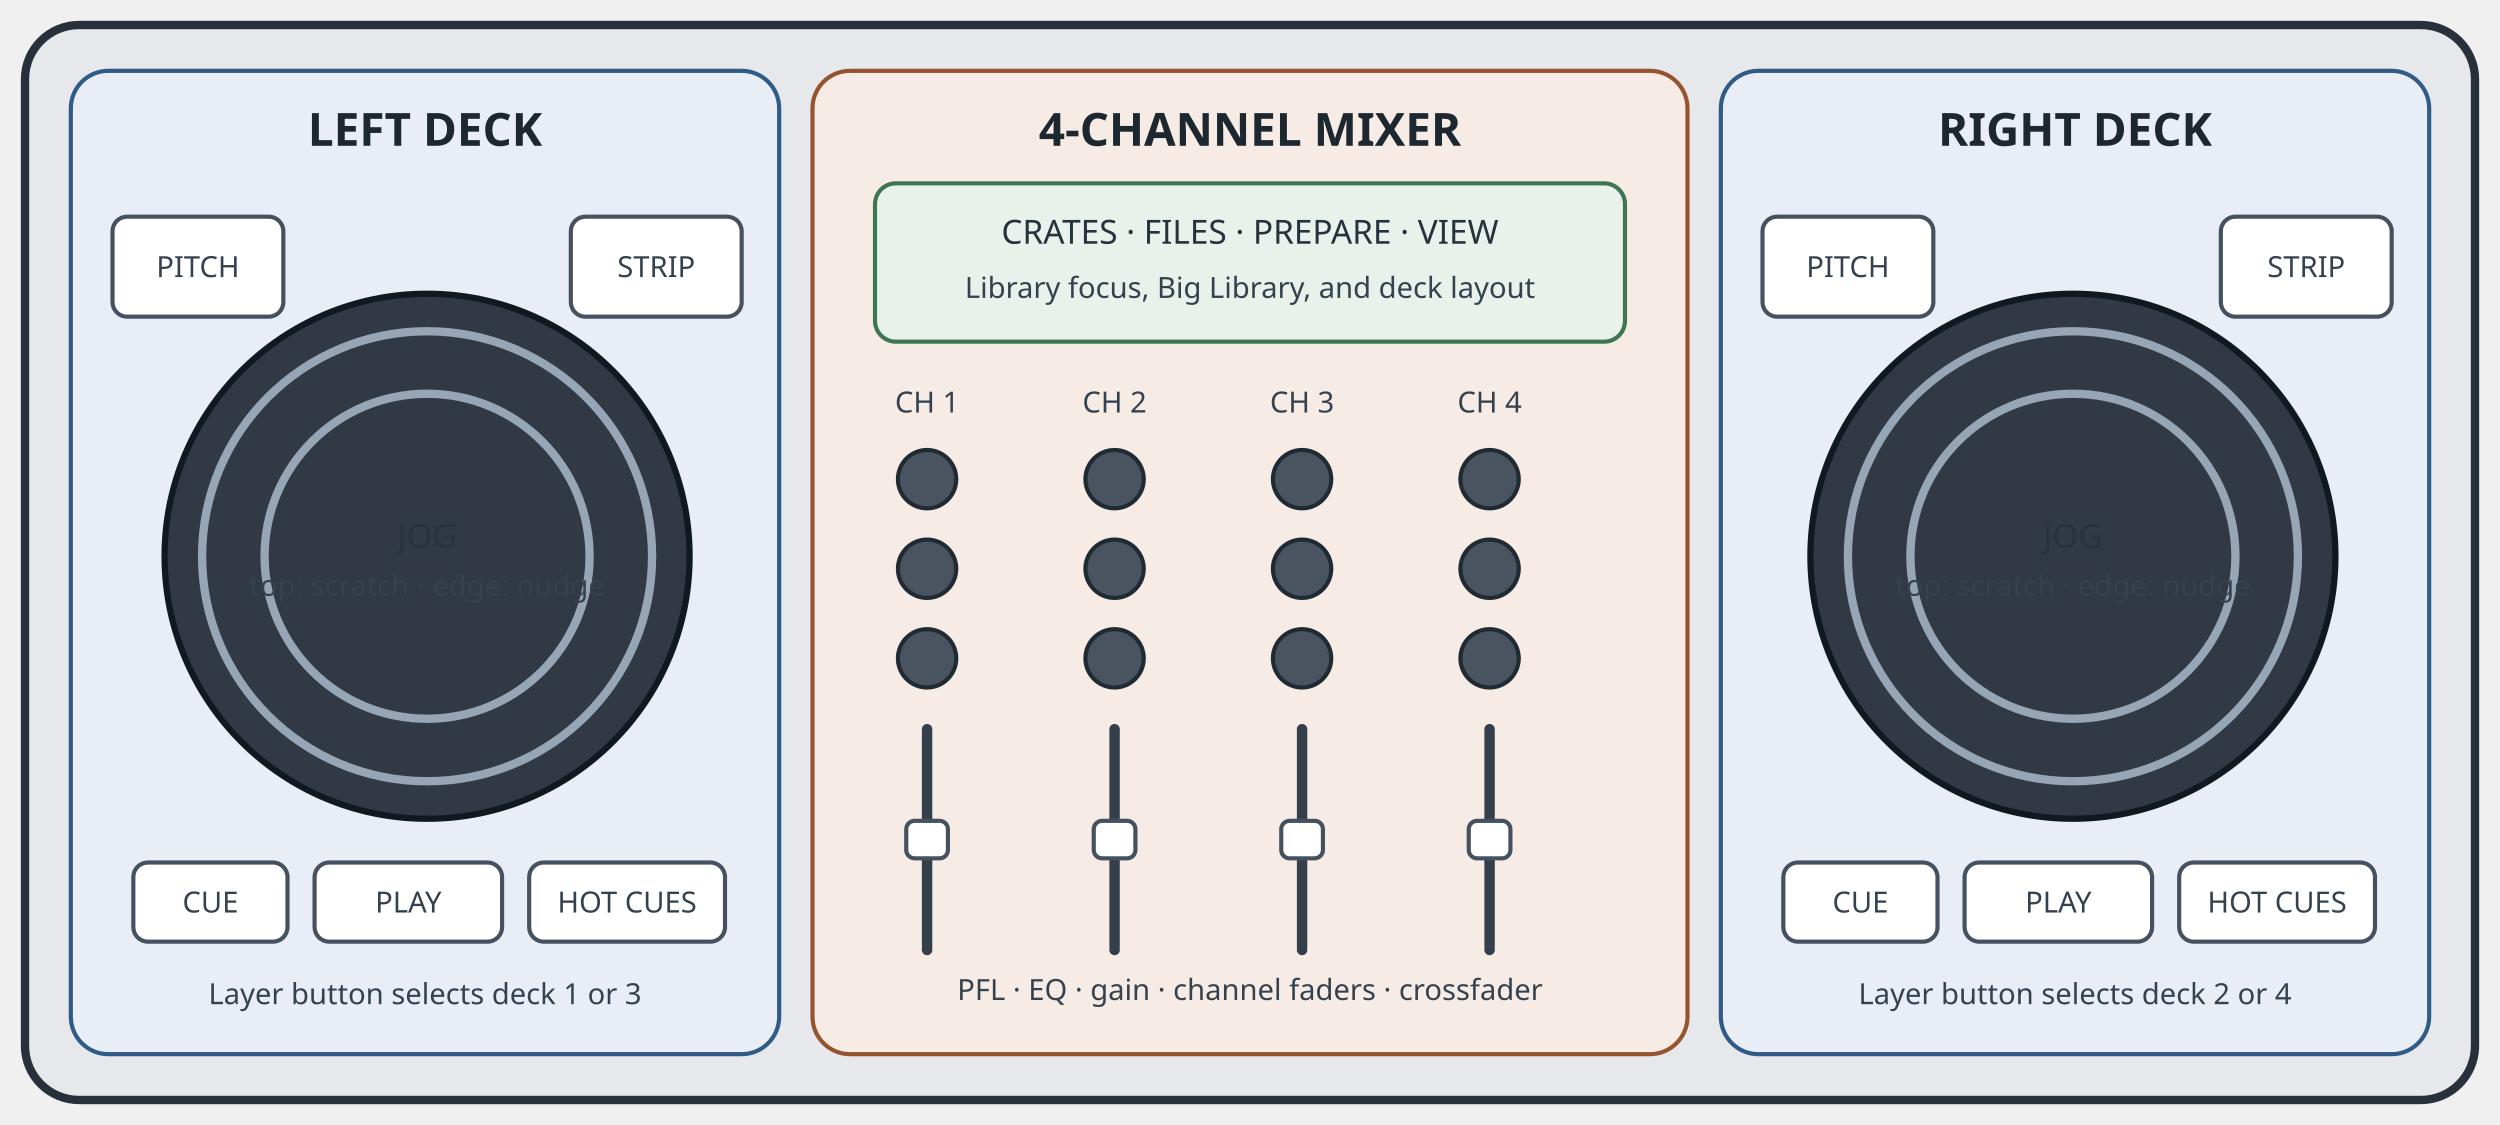
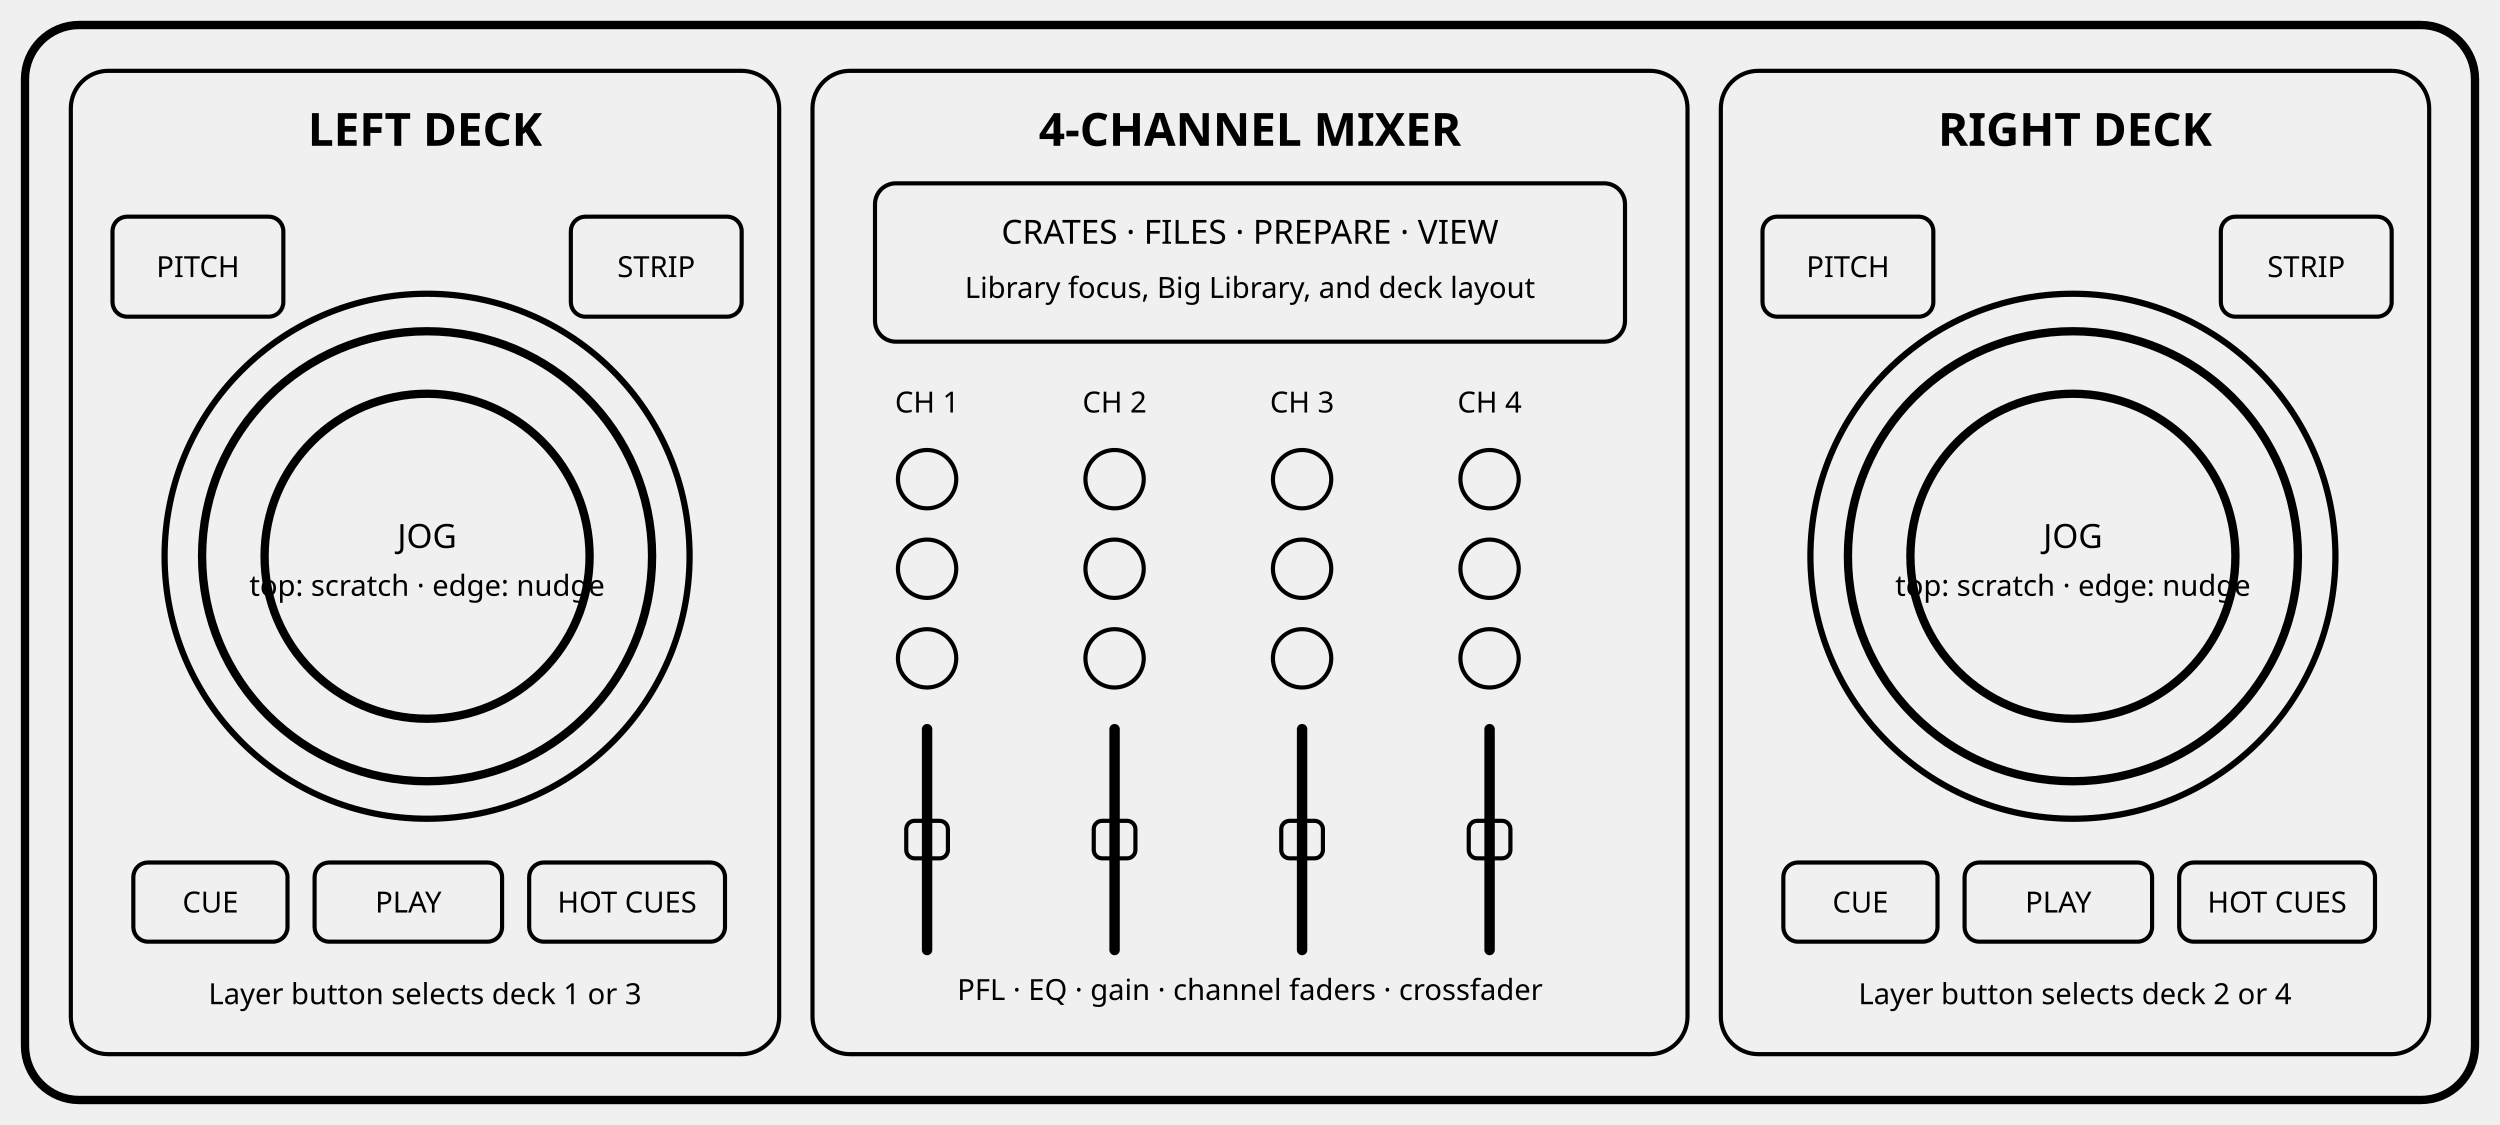
<svg xmlns="http://www.w3.org/2000/svg" viewBox="0 0 1200 540" role="img" aria-labelledby="title desc">
  <defs>
    <style>
-       .body { fill: #e6e8eb; stroke: #28313b; stroke-width: 4; }
-       .panel { fill: #f9fafb; stroke: #586575; stroke-width: 2; }
-       .deck { fill: #e9eef6; stroke: #315b87; stroke-width: 2; }
-       .mixer { fill: #f7ece5; stroke: #96542e; stroke-width: 2; }
-       .library { fill: #e8f2eb; stroke: #3d7650; stroke-width: 2; }
-       .label { font: 700 22px sans-serif; fill: #1d2730; }
-       .small { font: 16px sans-serif; fill: #26323d; }
-       .tiny { font: 14px sans-serif; fill: #34424f; }
-       .wheel { fill: #303944; stroke: #101820; stroke-width: 3; }
-       .ring { fill: none; stroke: #96a6b6; stroke-width: 4; }
-       .control { fill: #fff; stroke: #45515e; stroke-width: 2; }
-       .fader { stroke: #343f4b; stroke-width: 5; stroke-linecap: round; }
-       .knob { fill: #495460; stroke: #202a33; stroke-width: 2; }
+       .body { fill: none; stroke: currentColor; stroke-width: 4; }
+       .panel { fill: none; stroke: currentColor; stroke-width: 2; }
+       .deck { fill: none; stroke: currentColor; stroke-width: 2; }
+       .mixer { fill: none; stroke: currentColor; stroke-width: 2; }
+       .library { fill: none; stroke: currentColor; stroke-width: 2; }
+       .label { font: 700 22px sans-serif; fill: currentColor; }
+       .small { font: 16px sans-serif; fill: currentColor; }
+       .tiny { font: 14px sans-serif; fill: currentColor; }
+       .wheel { fill: none; stroke: currentColor; stroke-width: 3; }
+       .ring { fill: none; stroke: currentColor; stroke-width: 4; }
+       .control { fill: none; stroke: currentColor; stroke-width: 2; }
+       .fader { stroke: currentColor; stroke-width: 5; stroke-linecap: round; }
+       .knob { fill: none; stroke: currentColor; stroke-width: 2; }
    </style>
  </defs>
  <rect class="body" x="12" y="12" width="1176" height="516" rx="26" />
  <rect class="deck" x="34" y="34" width="340" height="472" rx="18" />
  <text class="label" x="204" y="70" text-anchor="middle">LEFT DECK</text>
  <circle class="wheel" cx="205" cy="267" r="126" />
  <circle class="ring" cx="205" cy="267" r="108" />
  <circle class="ring" cx="205" cy="267" r="78" />
  <text class="small" x="205" y="263" text-anchor="middle">JOG</text>
  <text class="tiny" x="205" y="286" text-anchor="middle">top: scratch · edge: nudge</text>
  <rect class="control" x="54" y="104" width="82" height="48" rx="7" />
  <text class="tiny" x="95" y="133" text-anchor="middle">PITCH</text>
  <rect class="control" x="274" y="104" width="82" height="48" rx="7" />
  <text class="tiny" x="315" y="133" text-anchor="middle">STRIP</text>
  <rect class="control" x="64" y="414" width="74" height="38" rx="7" />
  <text class="tiny" x="101" y="438" text-anchor="middle">CUE</text>
  <rect class="control" x="151" y="414" width="90" height="38" rx="7" />
  <text class="tiny" x="196" y="438" text-anchor="middle">PLAY</text>
  <rect class="control" x="254" y="414" width="94" height="38" rx="7" />
  <text class="tiny" x="301" y="438" text-anchor="middle">HOT CUES</text>
  <text class="tiny" x="204" y="482" text-anchor="middle">Layer button selects deck 1 or 3</text>
  <rect class="mixer" x="390" y="34" width="420" height="472" rx="18" />
  <text class="label" x="600" y="70" text-anchor="middle">4-CHANNEL MIXER</text>
  <rect class="library" x="420" y="88" width="360" height="76" rx="10" />
  <text class="small" x="600" y="117" text-anchor="middle">CRATES · FILES · PREPARE · VIEW</text>
  <text class="tiny" x="600" y="143" text-anchor="middle">Library focus, Big Library, and deck layout</text>
  <g>
    <text class="tiny" x="445" y="198" text-anchor="middle">CH 1</text>
    <text class="tiny" x="535" y="198" text-anchor="middle">CH 2</text>
    <text class="tiny" x="625" y="198" text-anchor="middle">CH 3</text>
    <text class="tiny" x="715" y="198" text-anchor="middle">CH 4</text>
    <g transform="translate(445 230)">
      <circle class="knob" cx="0" cy="0" r="14" />
      <circle class="knob" cx="0" cy="43" r="14" />
      <circle class="knob" cx="0" cy="86" r="14" />
      <line class="fader" x1="0" y1="120" x2="0" y2="226" />
      <rect class="control" x="-10" y="164" width="20" height="18" rx="4" />
    </g>
    <g transform="translate(535 230)">
      <circle class="knob" cx="0" cy="0" r="14" />
      <circle class="knob" cx="0" cy="43" r="14" />
      <circle class="knob" cx="0" cy="86" r="14" />
      <line class="fader" x1="0" y1="120" x2="0" y2="226" />
      <rect class="control" x="-10" y="164" width="20" height="18" rx="4" />
    </g>
    <g transform="translate(625 230)">
      <circle class="knob" cx="0" cy="0" r="14" />
      <circle class="knob" cx="0" cy="43" r="14" />
      <circle class="knob" cx="0" cy="86" r="14" />
      <line class="fader" x1="0" y1="120" x2="0" y2="226" />
      <rect class="control" x="-10" y="164" width="20" height="18" rx="4" />
    </g>
    <g transform="translate(715 230)">
      <circle class="knob" cx="0" cy="0" r="14" />
      <circle class="knob" cx="0" cy="43" r="14" />
      <circle class="knob" cx="0" cy="86" r="14" />
      <line class="fader" x1="0" y1="120" x2="0" y2="226" />
      <rect class="control" x="-10" y="164" width="20" height="18" rx="4" />
    </g>
  </g>
  <text class="tiny" x="600" y="480" text-anchor="middle">PFL · EQ · gain · channel faders · crossfader</text>
  <rect class="deck" x="826" y="34" width="340" height="472" rx="18" />
  <text class="label" x="996" y="70" text-anchor="middle">RIGHT DECK</text>
  <circle class="wheel" cx="995" cy="267" r="126" />
  <circle class="ring" cx="995" cy="267" r="108" />
  <circle class="ring" cx="995" cy="267" r="78" />
  <text class="small" x="995" y="263" text-anchor="middle">JOG</text>
  <text class="tiny" x="995" y="286" text-anchor="middle">top: scratch · edge: nudge</text>
  <rect class="control" x="846" y="104" width="82" height="48" rx="7" />
  <text class="tiny" x="887" y="133" text-anchor="middle">PITCH</text>
  <rect class="control" x="1066" y="104" width="82" height="48" rx="7" />
  <text class="tiny" x="1107" y="133" text-anchor="middle">STRIP</text>
  <rect class="control" x="856" y="414" width="74" height="38" rx="7" />
  <text class="tiny" x="893" y="438" text-anchor="middle">CUE</text>
  <rect class="control" x="943" y="414" width="90" height="38" rx="7" />
  <text class="tiny" x="988" y="438" text-anchor="middle">PLAY</text>
  <rect class="control" x="1046" y="414" width="94" height="38" rx="7" />
  <text class="tiny" x="1093" y="438" text-anchor="middle">HOT CUES</text>
  <text class="tiny" x="996" y="482" text-anchor="middle">Layer button selects deck 2 or 4</text>
</svg>
